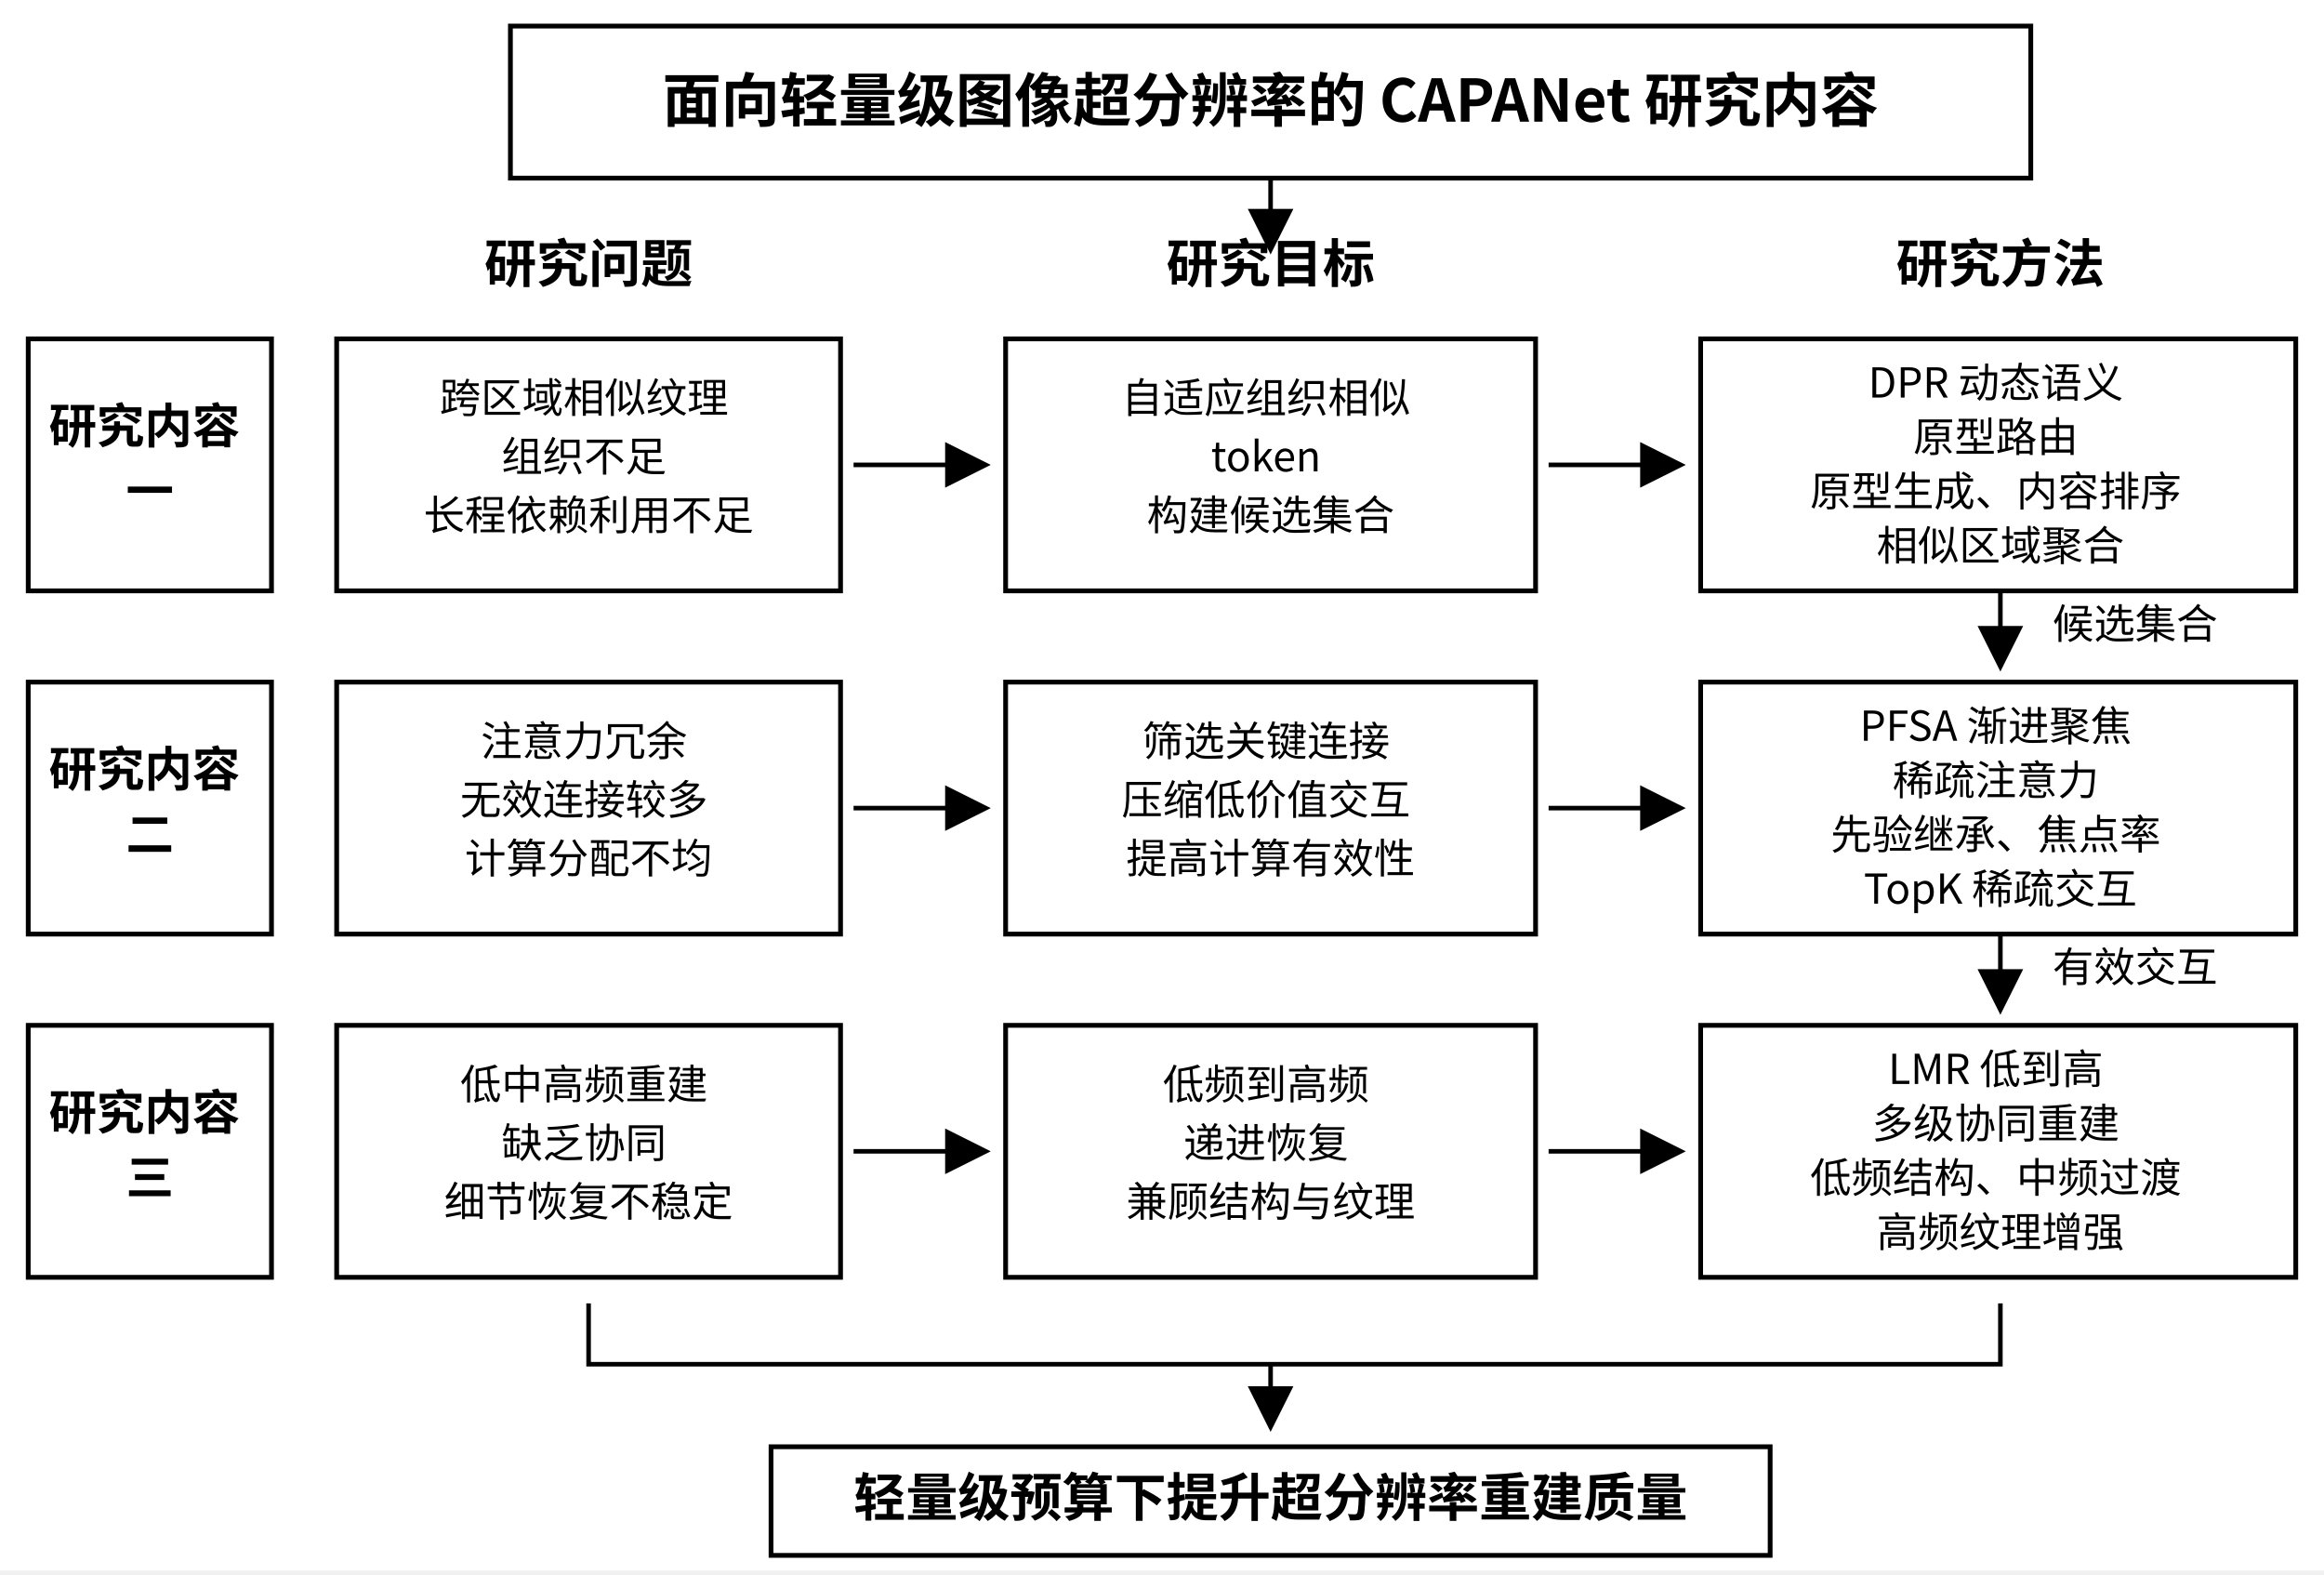
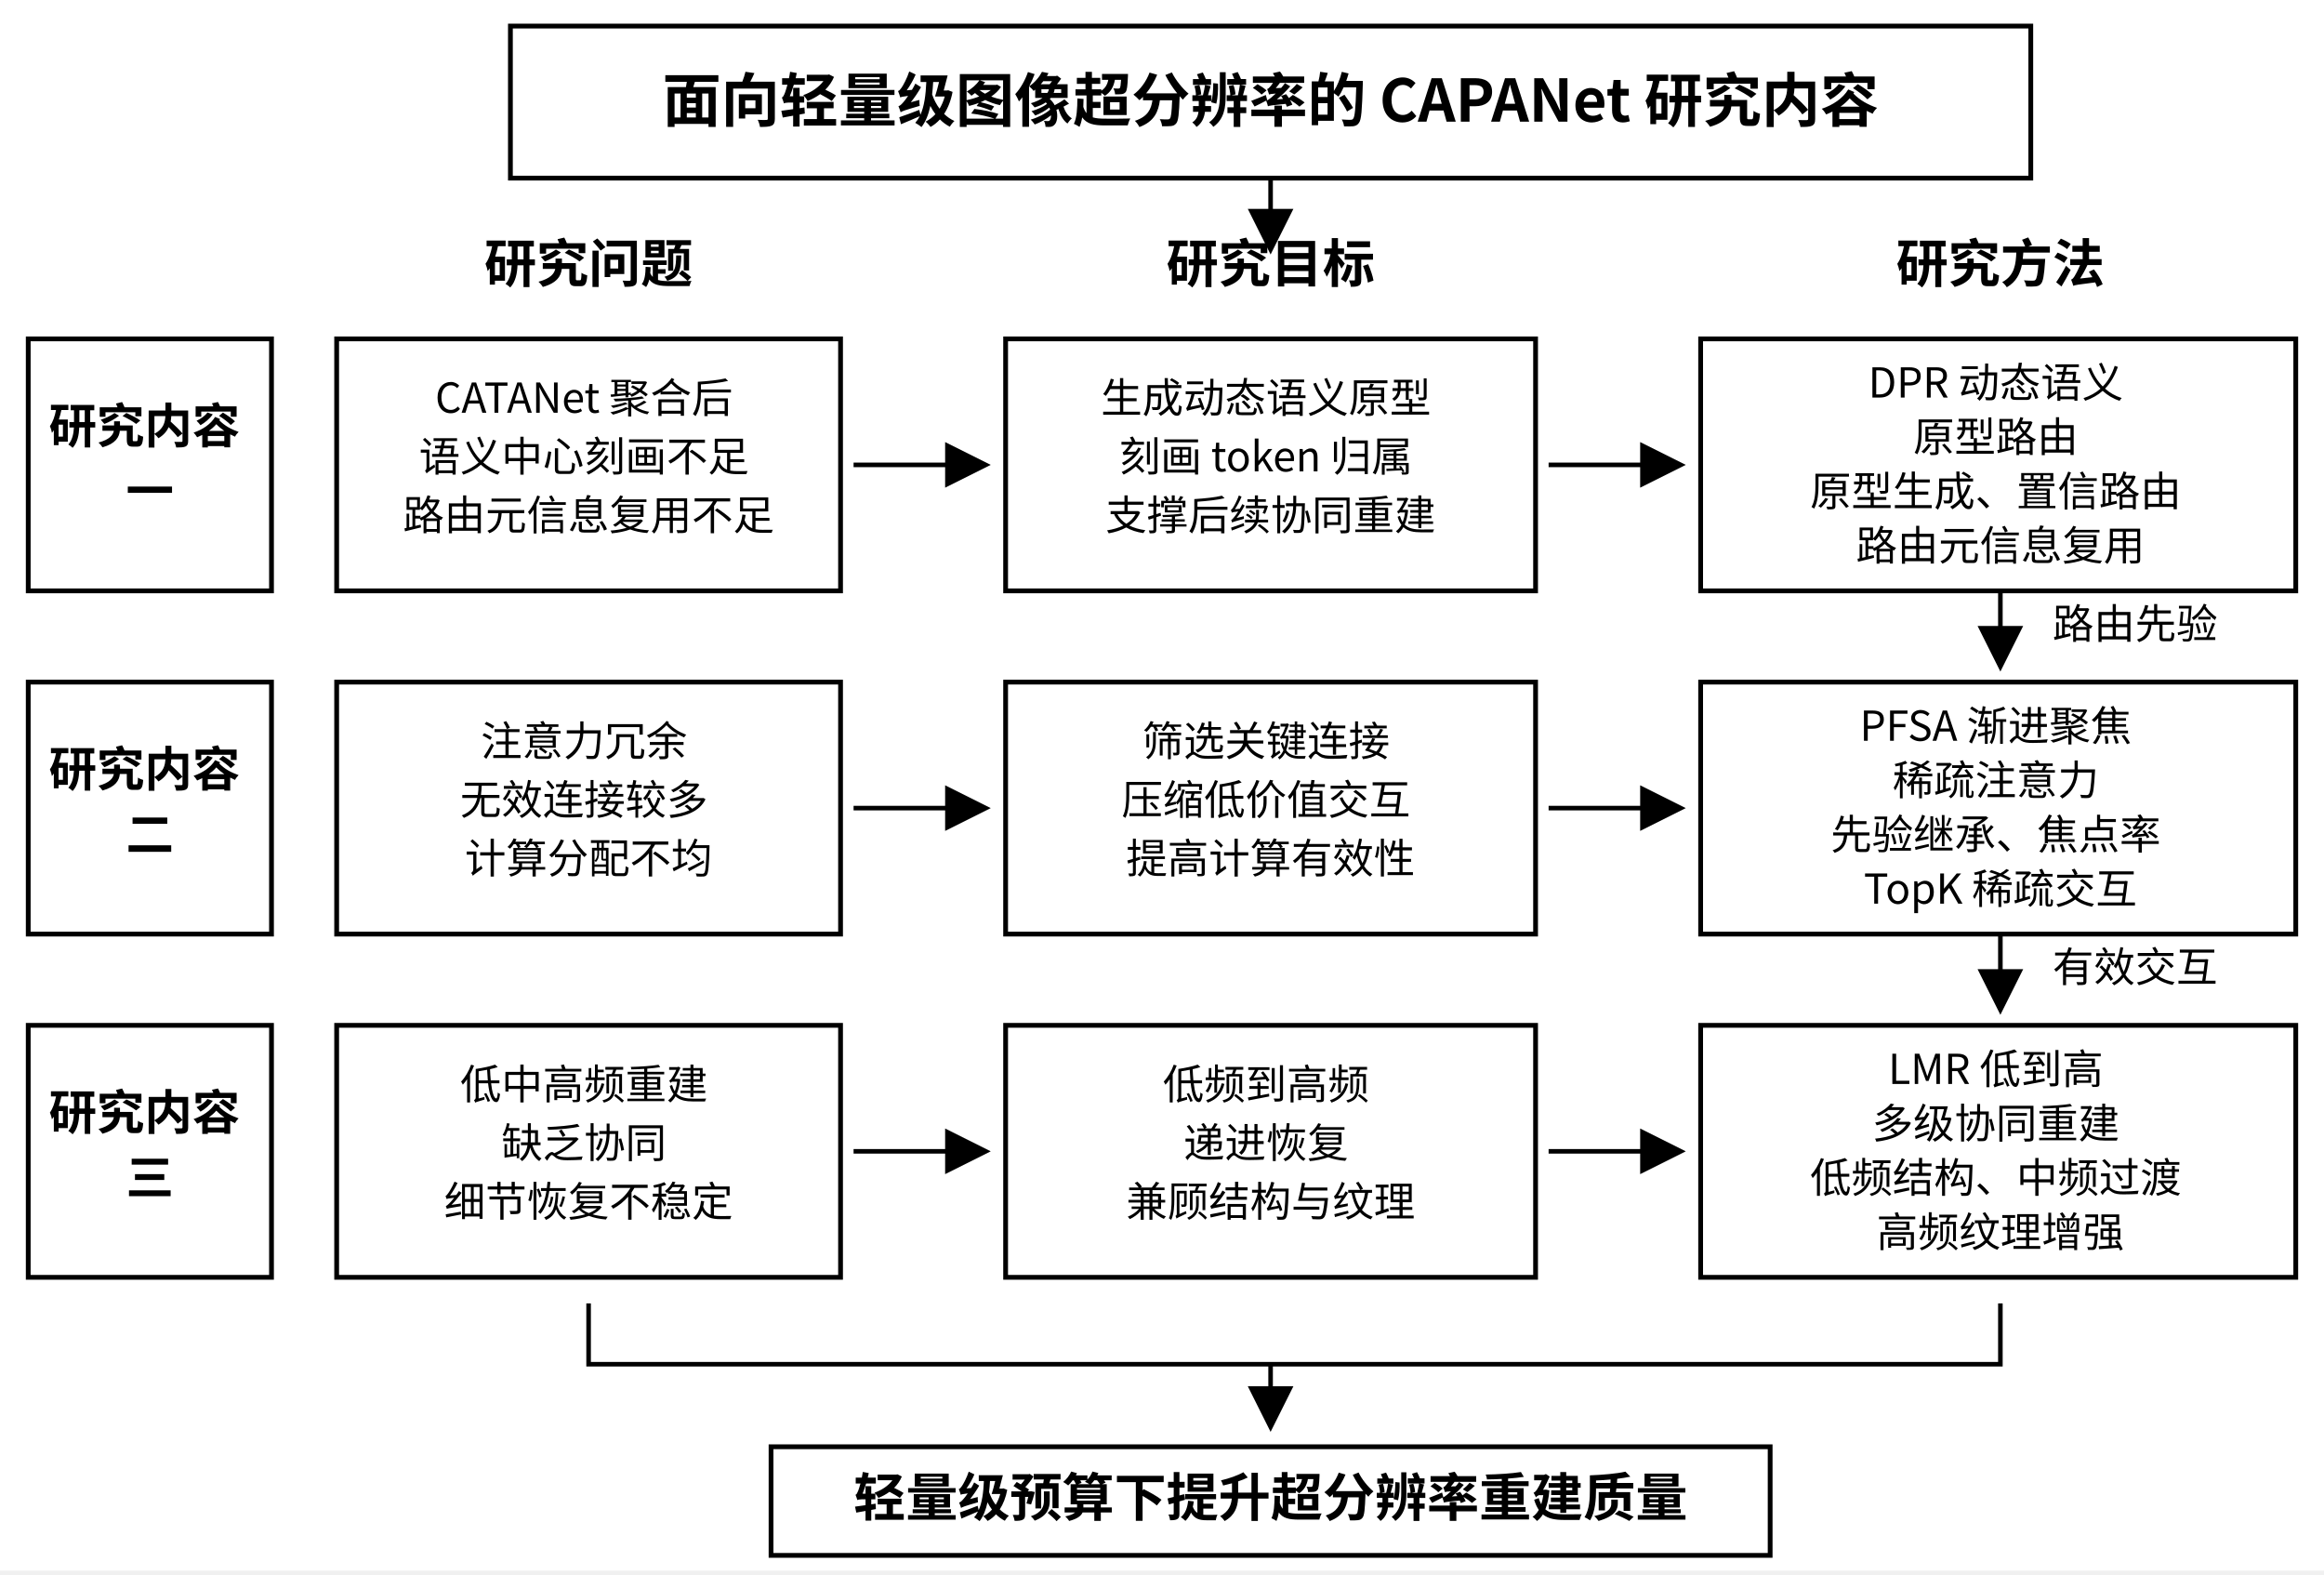
<svg xmlns="http://www.w3.org/2000/svg" viewBox="15 12 1070 725" role="img" aria-labelledby="title desc">
  <defs>
    <marker id="arrow" markerWidth="10" markerHeight="10" refX="8.5" refY="5" orient="auto">
      <path d="M0,0 L10,5 L0,10 Z" fill="#000000" />
    </marker>
    <marker id="arrowSmall" markerWidth="8" markerHeight="8" refX="7" refY="4" orient="auto">
      <path d="M0,0 L8,4 L0,8 Z" fill="#000000" />
    </marker>
  </defs>
  <style>
    .box { fill: #ffffff; stroke: #000000; stroke-width: 2.2; }
    .line { stroke: #000000; stroke-width: 2.1; fill: none; }
    .arrow { stroke: #000000; stroke-width: 2.1; fill: none; marker-end: url(#arrow); }
    .smallArrow { stroke: #000000; stroke-width: 1.9; fill: none; marker-end: url(#arrowSmall); }
    .titleText { font-family: "Noto Sans CJK SC", "Microsoft YaHei", "PingFang SC", "Heiti SC", Arial, sans-serif; font-size: 27px; font-weight: 700; fill: #000000; letter-spacing: 0; }
    .headerText { font-family: "Noto Sans CJK SC", "Microsoft YaHei", "PingFang SC", "Heiti SC", Arial, sans-serif; font-size: 24px; font-weight: 700; fill: #000000; letter-spacing: 0; }
    .labelText { font-family: "Noto Sans CJK SC", "Microsoft YaHei", "PingFang SC", "Heiti SC", Arial, sans-serif; font-size: 22px; font-weight: 700; fill: #000000; letter-spacing: 0; }
    .bodyText { font-family: "Noto Sans CJK SC", "Microsoft YaHei", "PingFang SC", "Heiti SC", Arial, sans-serif; font-size: 19px; fill: #000000; letter-spacing: 0; }
    .smallText { font-family: "Noto Sans CJK SC", "Microsoft YaHei", "PingFang SC", "Heiti SC", Arial, sans-serif; font-size: 18px; fill: #000000; letter-spacing: 0; }
    .linkText { font-family: "Noto Sans CJK SC", "Microsoft YaHei", "PingFang SC", "Heiti SC", Arial, sans-serif; font-size: 19px; fill: #000000; letter-spacing: 0; }
  </style>
  <rect width="1100" height="735" fill="#ffffff" />
  <rect x="250" y="24" width="700" height="70" class="box" />
  <text x="600" y="68" text-anchor="middle" class="titleText">面向轻量级图像超分辨率的 CAPANet 研究内容</text>
  <path d="M600 94 L600 126" class="arrow" />
  <text x="286" y="142" text-anchor="middle" class="headerText">研究问题</text>
  <text x="600" y="142" text-anchor="middle" class="headerText">研究目标</text>
  <text x="936" y="142" text-anchor="middle" class="headerText">研究方法</text>
  <rect x="28" y="168" width="112" height="116" class="box" />
  <text x="84" y="216" text-anchor="middle" class="labelText">
    <tspan x="84" dy="0">研究内容</tspan>
    <tspan x="84" dy="30">一</tspan>
  </text>
  <rect x="170" y="168" width="232" height="116" class="box" />
  <text x="286" y="202" text-anchor="middle" class="bodyText">
-     <tspan x="286" dy="0">跨区域相似纹理</tspan>
-     <tspan x="286" dy="27">组织不足</tspan>
-     <tspan x="286" dy="27">长程依赖利用不足</tspan>
+     <tspan x="286" dy="0">CATANet 聚合后</tspan>
+     <tspan x="286" dy="27">语义中心刻画不足</tspan>
+     <tspan x="286" dy="27">路由元信息复用不足</tspan>
  </text>
  <path d="M408 226 L468 226" class="arrow" />
  <rect x="478" y="168" width="244" height="116" class="box" />
  <text x="600" y="202" text-anchor="middle" class="bodyText">
-     <tspan x="600" dy="0">自适应组织相似</tspan>
-     <tspan x="600" dy="27">token</tspan>
-     <tspan x="600" dy="27">构建候选集合</tspan>
+     <tspan x="600" dy="0">生成动态语义原型</tspan>
+     <tspan x="600" dy="27">刻画 token 归属</tspan>
+     <tspan x="600" dy="27">支撑后续协同重建</tspan>
  </text>
  <path d="M728 226 L788 226" class="arrow" />
  <rect x="798" y="168" width="274" height="116" class="box" />
  <text x="936" y="195" text-anchor="middle" class="bodyText">
    <tspan x="936" dy="0">DPR 动态语义</tspan>
    <tspan x="936" dy="25">原型路由</tspan>
-     <tspan x="936" dy="25">原型生成、内容排序</tspan>
-     <tspan x="936" dy="25">相似区域聚合</tspan>
+     <tspan x="936" dy="25">原型生成、置信路由</tspan>
+     <tspan x="936" dy="25">路由元信息复用</tspan>
  </text>
  <path d="M936 284 L936 318" class="arrow" />
-   <text x="960" y="306" text-anchor="start" class="linkText">候选集合</text>
+   <text x="960" y="306" text-anchor="start" class="linkText">路由先验</text>
  <rect x="28" y="326" width="112" height="116" class="box" />
  <text x="84" y="374" text-anchor="middle" class="labelText">
    <tspan x="84" dy="0">研究内容</tspan>
    <tspan x="84" dy="30">二</tspan>
  </text>
  <rect x="170" y="326" width="232" height="116" class="box" />
  <text x="286" y="360" text-anchor="middle" class="bodyText">
    <tspan x="286" dy="0">注意力冗余</tspan>
    <tspan x="286" dy="27">无效连接较多</tspan>
    <tspan x="286" dy="27">计算分配不均</tspan>
  </text>
  <path d="M408 384 L468 384" class="arrow" />
  <rect x="478" y="326" width="244" height="116" class="box" />
  <text x="600" y="360" text-anchor="middle" class="bodyText">
    <tspan x="600" dy="0">筛选关键连接</tspan>
    <tspan x="600" dy="27">压缩低价值交互</tspan>
    <tspan x="600" dy="27">提高计算有效性</tspan>
  </text>
  <path d="M728 384 L788 384" class="arrow" />
  <rect x="798" y="326" width="274" height="116" class="box" />
  <text x="936" y="353" text-anchor="middle" class="bodyText">
    <tspan x="936" dy="0">PFSA 渐进聚焦</tspan>
    <tspan x="936" dy="25">稀疏注意力</tspan>
    <tspan x="936" dy="25">先验继承、焦点率</tspan>
    <tspan x="936" dy="25">TopK 稀疏交互</tspan>
  </text>
  <path d="M936 442 L936 476" class="arrow" />
  <text x="960" y="464" text-anchor="start" class="linkText">有效交互</text>
  <rect x="28" y="484" width="112" height="116" class="box" />
  <text x="84" y="532" text-anchor="middle" class="labelText">
    <tspan x="84" dy="0">研究内容</tspan>
    <tspan x="84" dy="30">三</tspan>
  </text>
  <rect x="170" y="484" width="232" height="116" class="box" />
  <text x="286" y="518" text-anchor="middle" class="bodyText">
    <tspan x="286" dy="0">低中高频重建</tspan>
    <tspan x="286" dy="27">缺乏协同</tspan>
    <tspan x="286" dy="27">细节恢复不稳定</tspan>
  </text>
  <path d="M408 542 L468 542" class="arrow" />
  <rect x="478" y="484" width="244" height="116" class="box" />
  <text x="600" y="518" text-anchor="middle" class="bodyText">
    <tspan x="600" dy="0">低频到高频</tspan>
    <tspan x="600" dy="27">递进恢复</tspan>
    <tspan x="600" dy="27">兼顾结构与纹理</tspan>
  </text>
  <path d="M728 542 L788 542" class="arrow" />
  <rect x="798" y="484" width="274" height="116" class="box" />
  <text x="936" y="511" text-anchor="middle" class="bodyText">
    <tspan x="936" dy="0">LMR 低到高</tspan>
    <tspan x="936" dy="25">多级协同重建</tspan>
    <tspan x="936" dy="25">低频结构、中频过渡</tspan>
    <tspan x="936" dy="25">高频纹理增强</tspan>
  </text>
  <path d="M286 612 L286 640 L936 640 L936 612" class="line" />
  <path d="M600 640 L600 668" class="arrow" />
  <rect x="370" y="678" width="460" height="50" class="box" />
  <text x="600" y="710" text-anchor="middle" class="headerText">轻量级预算下提升超分辨率重建质量</text>
</svg>
